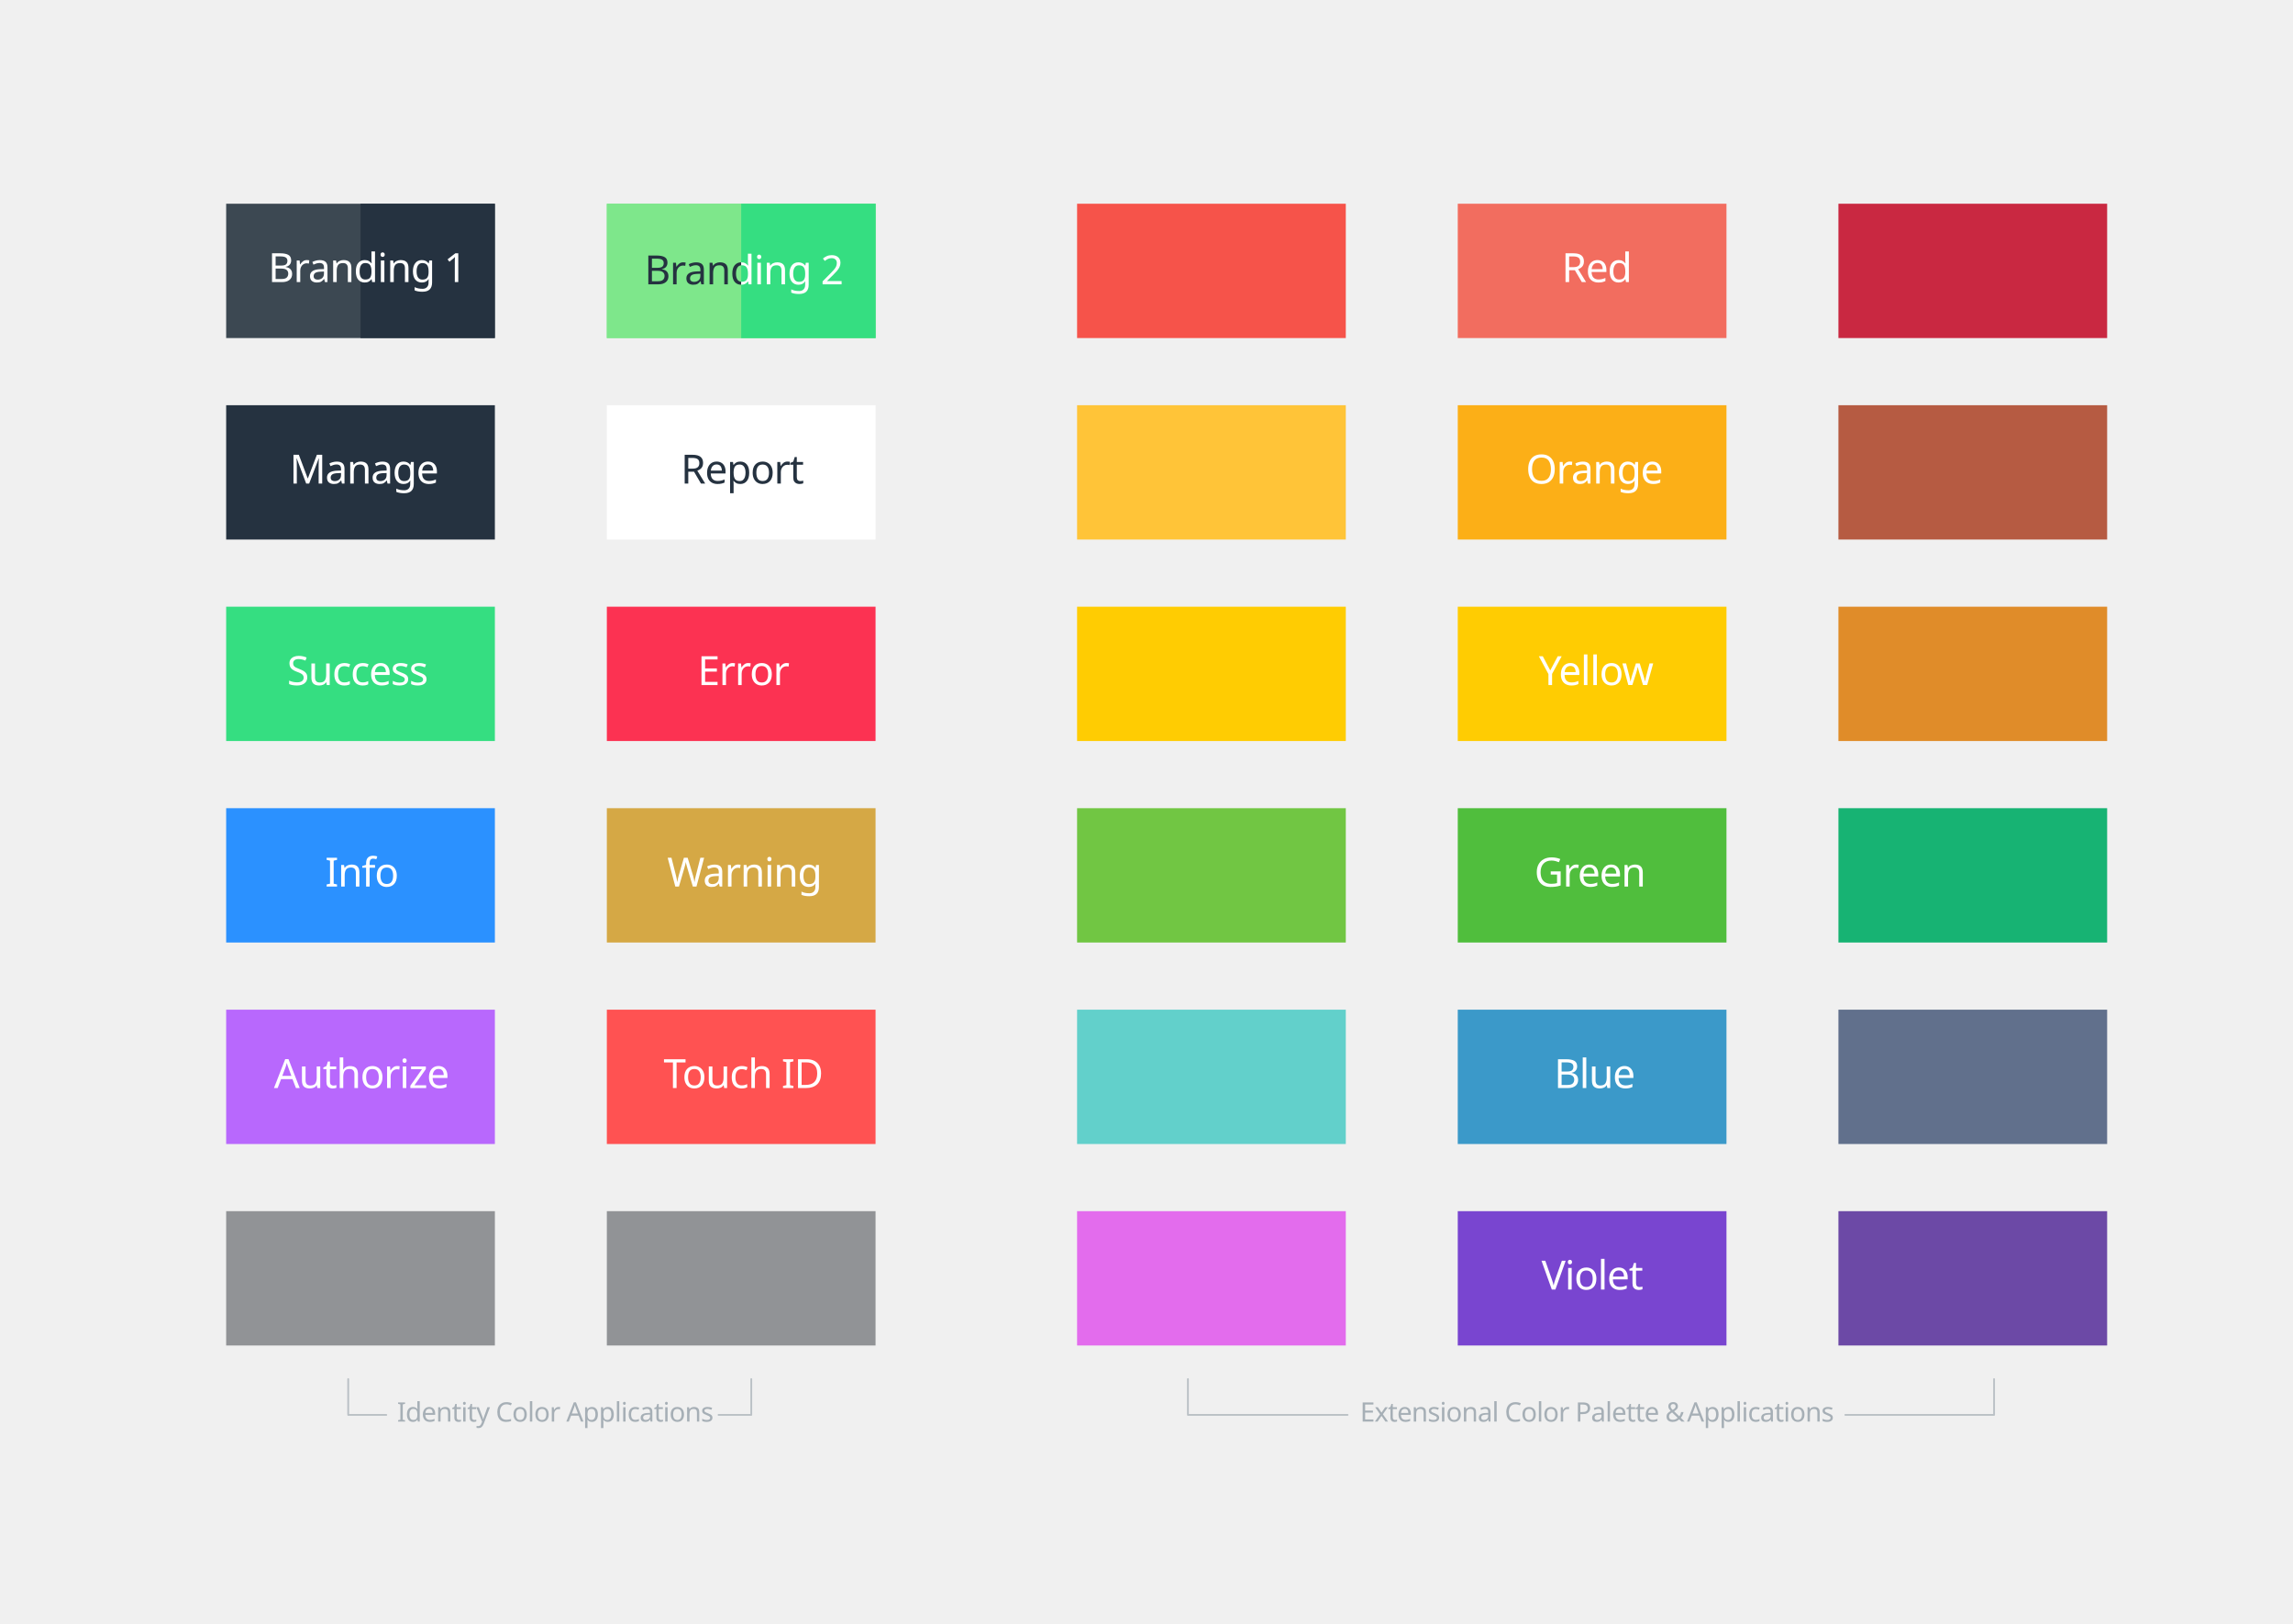
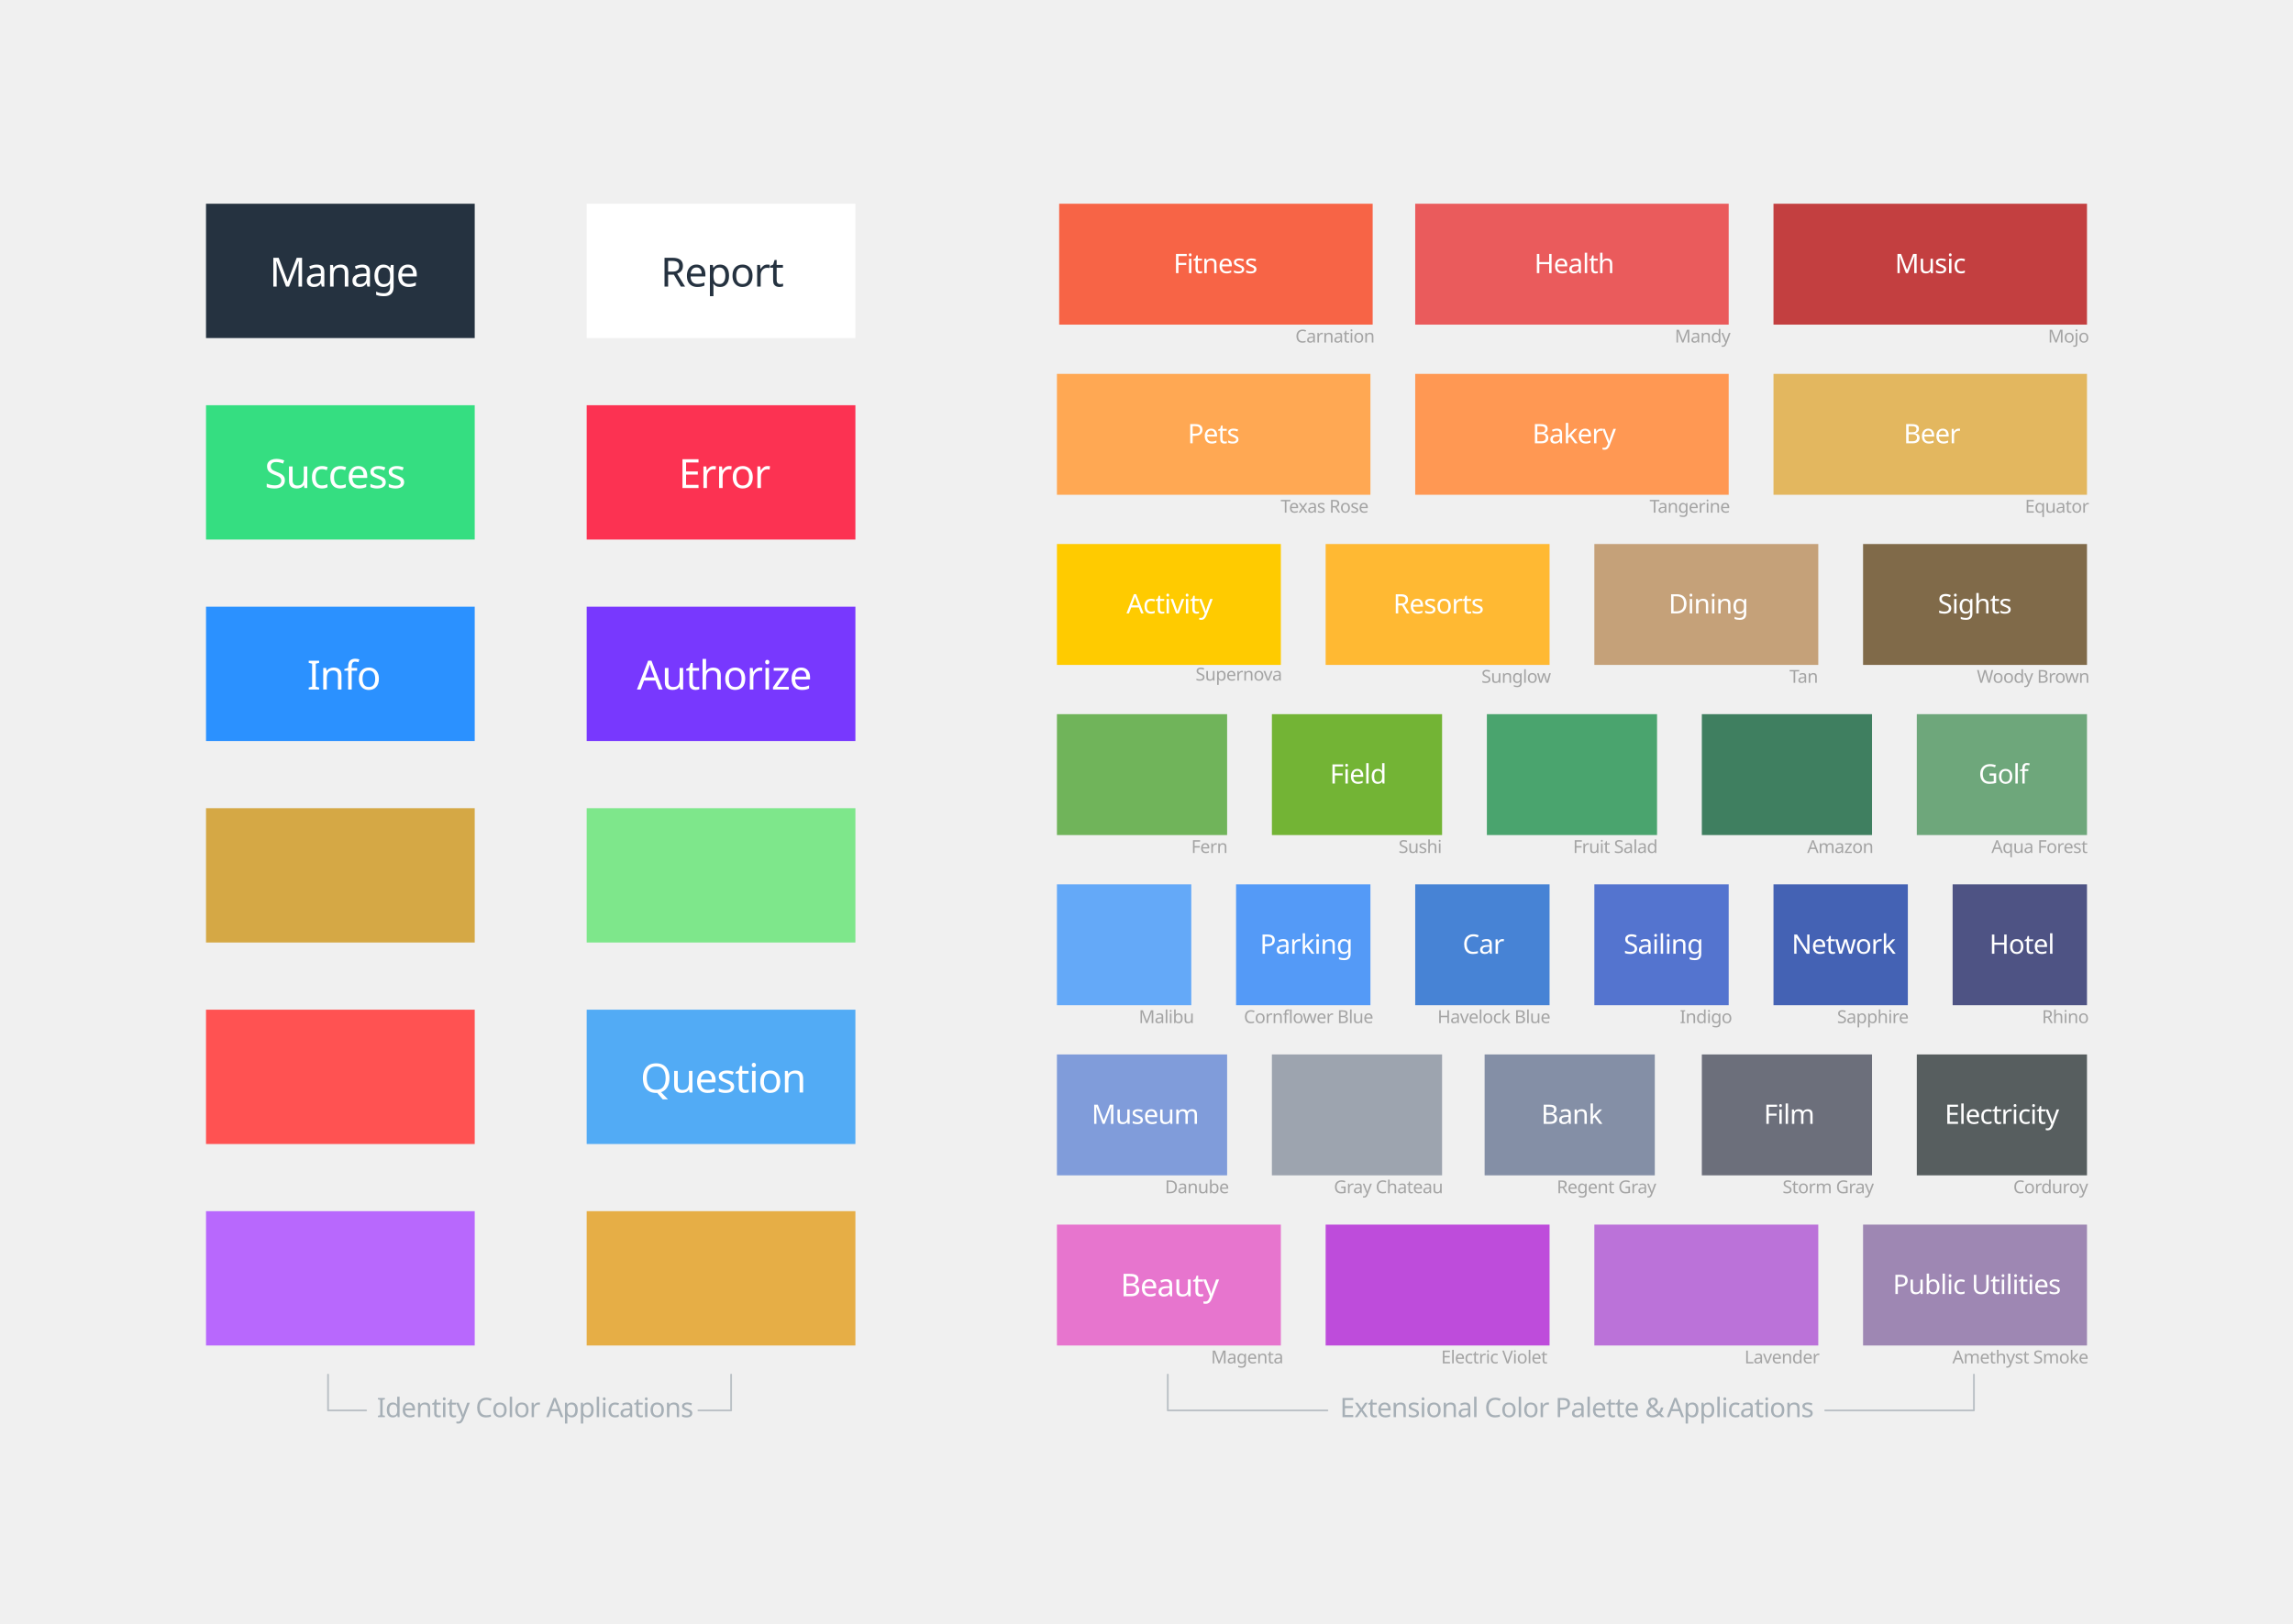
- <svg xmlns="http://www.w3.org/2000/svg" xmlns:xlink="http://www.w3.org/1999/xlink" width="1024px" height="725px" viewBox="0 0 1024 725" version="1.1">
-   <defs>
-     <rect id="path-1" x="0" y="0" width="60" height="60" />
-     <rect id="path-3" x="0" y="0" width="60" height="60" />
-   </defs>
+ <svg xmlns="http://www.w3.org/2000/svg" width="1024px" height="725px" viewBox="0 0 1024 725" version="1.1">
+   <defs />
  <g id="Identity" stroke="none" stroke-width="1" fill="none" fill-rule="evenodd">
-     <g id="Color-Applications" transform="translate(9, 0)">
-       <rect id="Color" fill="#919396" x="262" y="541" width="120" height="60" />
-       <rect id="Color" fill="#FF5252" x="262" y="451" width="120" height="60" />
-       <rect id="Color" fill="#D5A845" x="262" y="361" width="120" height="60" />
-       <rect id="Color" fill="#FC3252" x="262" y="271" width="120" height="60" />
-       <rect id="Color" fill="#919396" x="92" y="541" width="120" height="60" />
-       <rect id="Color" fill="#B868FD" x="92" y="451" width="120" height="60" />
-       <rect id="Color" fill="#2B91FF" x="92" y="361" width="120" height="60" />
-       <rect id="Color" fill="#35DE81" x="92" y="271" width="120" height="60" />
-       <rect id="Color" fill="#7945D0" x="642" y="541" width="120" height="60" />
-       <rect id="Color" fill="#E36CED" x="472" y="541" width="120" height="60" />
-       <rect id="Color" fill="#6C49A6" x="812" y="541" width="120" height="60" />
-       <text id="Violet" font-family="SFUIText-Light, SF UI Text" font-size="18" font-weight="300" letter-spacing="-0.432" fill="#FFFFFF">
-         <tspan x="679.399" y="576">Violet</tspan>
-       </text>
-       <rect id="Color" fill="#3B99C9" x="642" y="451" width="120" height="60" />
-       <rect id="Color" fill="#62D0CB" x="472" y="451" width="120" height="60" />
-       <rect id="Color" fill="#61708C" x="812" y="451" width="120" height="60" />
-       <text id="Blue" font-family="SFUIText-Light, SF UI Text" font-size="18" font-weight="300" letter-spacing="-0.432" fill="#FFFFFF">
-         <tspan x="685.017" y="486">Blue</tspan>
-       </text>
-       <rect id="Color" fill="#50BE3D" x="642" y="361" width="120" height="60" />
-       <rect id="Color" fill="#71C643" x="472" y="361" width="120" height="60" />
-       <rect id="Color" fill="#17B373" x="812" y="361" width="120" height="60" />
-       <text id="Green" font-family="SFUIText-Light, SF UI Text" font-size="18" font-weight="300" letter-spacing="-0.432" fill="#FFFFFF">
-         <tspan x="676.193" y="396">Green</tspan>
-       </text>
-       <rect id="Color" fill="#FFCC02" x="642" y="271" width="120" height="60" />
-       <rect id="Color" fill="#FFCC02" x="472" y="271" width="120" height="60" />
-       <rect id="Color" fill="#E08C29" x="812" y="271" width="120" height="60" />
-       <text id="Yellow" font-family="SFUIText-Light, SF UI Text" font-size="18" font-weight="300" letter-spacing="-0.432" fill="#FFFFFF">
-         <tspan x="678.213" y="306">Yellow</tspan>
-       </text>
-       <rect id="Color" fill="#FCAF17" x="642" y="181" width="120" height="60" />
-       <rect id="Color" fill="#FFC438" x="472" y="181" width="120" height="60" />
-       <rect id="Color" fill="#B65B42" x="812" y="181" width="120" height="60" />
-       <text id="Orange" font-family="SFUIText-Light, SF UI Text" font-size="18" font-weight="300" letter-spacing="-0.432" fill="#FFFFFF">
-         <tspan x="672.363" y="216">Orange</tspan>
-       </text>
-       <rect id="Color" fill="#F26D5F" x="642" y="91" width="120" height="60" />
-       <rect id="Color" fill="#F6534A" x="472" y="91" width="120" height="60" />
-       <rect id="Color" fill="#C92841" x="812" y="91" width="120" height="60" />
-       <text id="Red" font-family="SFUIText-Light, SF UI Text" font-size="18" font-weight="300" letter-spacing="-0.432" fill="#FFFFFF">
-         <tspan x="688.375" y="126">Red</tspan>
-       </text>
-       <rect id="Color" fill="#3C4852" x="92" y="91" width="120" height="60" />
-       <rect id="Color" fill="#253240" x="152" y="91" width="60" height="60" />
-       <rect id="Color" fill="#253240" x="92" y="181" width="120" height="60" />
-       <text id="Branding-1" font-family="SFUIText-Light, SF UI Text" font-size="18" font-weight="300" letter-spacing="-0.45" fill="#FFFFFF">
-         <tspan x="110.726" y="126">Branding 1</tspan>
-       </text>
-       <text id="Manage" font-family="SFUIText-Light, SF UI Text" font-size="18" font-weight="300" letter-spacing="-0.432" fill="#FFFFFF">
-         <tspan x="120.314" y="216">Manage</tspan>
-       </text>
-       <text id="Success" font-family="SFUIText-Light, SF UI Text" font-size="18" font-weight="300" letter-spacing="-0.432" fill="#FFFFFF">
-         <tspan x="119.193" y="306">Success</tspan>
-       </text>
-       <text id="Warning" font-family="SFUIText-Light, SF UI Text" font-size="18" font-weight="300" letter-spacing="-0.432" fill="#FFFFFF">
-         <tspan x="288.949" y="396">Warning</tspan>
-       </text>
-       <text id="Authorize" font-family="SFUIText-Light, SF UI Text" font-size="18" font-weight="300" letter-spacing="-0.432" fill="#FFFFFF">
-         <tspan x="113.353" y="486">Authorize</tspan>
-       </text>
-       <text id="Touch-ID" font-family="SFUIText-Light, SF UI Text" font-size="18" font-weight="300" letter-spacing="-0.432" fill="#FFFFFF">
-         <tspan x="287.332" y="486">Touch ID</tspan>
-       </text>
-       <text id="Info" font-family="SFUIText-Light, SF UI Text" font-size="18" font-weight="300" letter-spacing="-0.432" fill="#FFFFFF">
-         <tspan x="136.154" y="396">Info</tspan>
-       </text>
-       <text id="Error" font-family="SFUIText-Light, SF UI Text" font-size="18" font-weight="300" letter-spacing="-0.432" fill="#FFFFFF">
-         <tspan x="302.522" y="306">Error</tspan>
-       </text>
-       <rect id="Color" fill="#FFFFFF" x="262" y="181" width="120" height="60" />
-       <text id="Report" font-family="SFUIText-Light, SF UI Text" font-size="18" font-weight="300" letter-spacing="-0.432" fill="#253240">
-         <tspan x="295.013" y="216">Report</tspan>
-       </text>
-       <rect id="Color" fill="#35DE81" x="322" y="91" width="60" height="60" />
-       <rect id="Color" fill="#7EE78B" x="262" y="91" width="120" height="60" />
-       <g id="Group" transform="translate(262, 91)">
-         <mask id="mask-2" fill="white">
-           <use xlink:href="#path-1" />
-         </mask>
-         <use id="Color" fill="#7EE78B" xlink:href="#path-1" />
-         <text id="Branding-2" mask="url(#mask-2)" font-family="SFUIText-Light, SF UI Text" font-size="18" font-weight="300" letter-spacing="-0.432" fill="#253240">
-           <tspan x="16.778" y="36">Branding 2</tspan>
-         </text>
-       </g>
-       <g id="Group" transform="translate(322, 91)">
-         <mask id="mask-4" fill="white">
-           <use xlink:href="#path-3" />
-         </mask>
-         <use id="Color" fill="#35DE81" xlink:href="#path-3" />
-         <text id="Branding-2" mask="url(#mask-4)" font-family="SFUIText-Light, SF UI Text" font-size="18" font-weight="300" letter-spacing="-0.432" fill="#FFFFFF">
-           <tspan x="-43.222" y="36">Branding 2</tspan>
-         </text>
-       </g>
-       <g id="Note-1" transform="translate(146, 616)">
-         <text id="Identity-Color-Appli" opacity="0.5" font-family="SFUIText-Light, SF UI Text" font-size="12" font-weight="300" letter-spacing="-0.288" fill="#5B6D7B">
-           <tspan x="22.306" y="19">Identity Color Applications</tspan>
-         </text>
-         <polyline id="Line" stroke="#5B6D7B" stroke-width="0.8" stroke-linecap="round" stroke-linejoin="round" opacity="0.36" transform="translate(8.998765, 8) scale(1, -1) translate(-8.998765, -8) " points="0.5 16 0.5 1.11022302e-16 17.498 1.11022302e-16" />
-         <polyline id="Line" stroke="#5B6D7B" stroke-width="0.8" stroke-linecap="round" stroke-linejoin="round" opacity="0.36" transform="translate(173.1924, 8) scale(1, -1) translate(-173.1924, -8) " points="180.5 16 180.5 0 165.885 1.78983552e-15" />
-       </g>
-       <g id="Note-2" transform="translate(521, 616)">
+     <g id="Color-Applications">
+       <g id="Extensional-Color-Group" transform="translate(832, 547)">
+         <rect id="Color" fill="#9E87B3" x="0" y="0" width="100" height="54" />
+         <text id="Public-Utilities" font-family="SFUIText-Light, SF UI Text" font-size="12" font-weight="300" letter-spacing="-0.288" fill="#FFFFFF">
+           <tspan x="13.288" y="31">Public Utilities</tspan>
+         </text>
+         <text id="Amethyst-Smoke" font-family="SFUIText-Light, SF UI Text" font-size="8" font-weight="300" letter-spacing="-0.192" fill-opacity="0.32" fill="#000000">
+           <tspan x="39.879" y="62">Amethyst Smoke</tspan>
+         </text>
+       </g>
+       <g id="Extensional-Color-Group" transform="translate(712, 547)">
+         <rect id="Color" fill="#BB72D9" x="0" y="0" width="100" height="54" />
+         <text id="Lavender" font-family="SFUIText-Light, SF UI Text" font-size="8" font-weight="300" letter-spacing="-0.192" fill-opacity="0.32" fill="#000000">
+           <tspan x="67.04" y="62">Lavender</tspan>
+         </text>
+       </g>
+       <g id="Extensional-Color-Group" transform="translate(592, 547)">
+         <rect id="Color" fill="#BE4CDB" x="0" y="0" width="100" height="54" />
+         <text id="Electric-Violet" font-family="SFUIText-Light, SF UI Text" font-size="8" font-weight="300" letter-spacing="-0.192" fill-opacity="0.32" fill="#000000">
+           <tspan x="51.56" y="62">Electric Violet</tspan>
+         </text>
+       </g>
+       <g id="Extensional-Color-Group" transform="translate(472, 547)">
+         <rect id="Color" fill="#E775CE" x="0" y="0" width="100" height="54" />
+         <text id="Beauty" font-family="SFUIText-Light, SF UI Text" font-size="14" font-weight="300" letter-spacing="-0.336" fill="#FFFFFF">
+           <tspan x="28.402" y="32">Beauty</tspan>
+         </text>
+         <text id="Magenta" font-family="SFUIText-Light, SF UI Text" font-size="8" font-weight="300" letter-spacing="-0.192" fill-opacity="0.32" fill="#000000">
+           <tspan x="68.817" y="62">Magenta</tspan>
+         </text>
+       </g>
+       <g id="Extensional-Color-Group" transform="translate(856, 471)">
+         <text id="Corduroy" font-family="SFUIText-Light, SF UI Text" font-size="8" font-weight="300" letter-spacing="-0.192" fill-opacity="0.32" fill="#000000">
+           <tspan x="43.067" y="62">Corduroy</tspan>
+         </text>
+         <rect id="Color" fill="#575E5F" x="0" y="0" width="76" height="54" />
+         <text id="Electricity" font-family="SFUIText-Light, SF UI Text" font-size="12" font-weight="300" letter-spacing="-0.288" fill="#FFFFFF">
+           <tspan x="12.46" y="31">Electricity</tspan>
+         </text>
+       </g>
+       <g id="Extensional-Color-Group" transform="translate(760, 471)">
+         <text id="Storm-Gray" font-family="SFUIText-Light, SF UI Text" font-size="8" font-weight="300" letter-spacing="-0.192" fill-opacity="0.32" fill="#000000">
+           <tspan x="36.041" y="62">Storm Gray</tspan>
+         </text>
+         <rect id="Color" fill="#6C6F7B" x="0" y="0" width="76" height="54" />
+         <text id="Film" font-family="SFUIText-Light, SF UI Text" font-size="12" font-weight="300" letter-spacing="-0.288" fill="#FFFFFF">
+           <tspan x="27.662" y="31">Film</tspan>
+         </text>
+       </g>
+       <g id="Extensional-Color-Group" transform="translate(663, 471)">
+         <text id="Regent-Gray" font-family="SFUIText-Light, SF UI Text" font-size="8" font-weight="300" letter-spacing="-0.192" fill-opacity="0.32" fill="#000000">
+           <tspan x="32.198" y="62">Regent Gray</tspan>
+         </text>
+         <rect id="Color" fill="#848FA6" x="0" y="0" width="76" height="54" />
+         <text id="Bank" font-family="SFUIText-Light, SF UI Text" font-size="12" font-weight="300" letter-spacing="-0.288" fill="#FFFFFF">
+           <tspan x="25.224" y="31">Bank</tspan>
+         </text>
+       </g>
+       <g id="Extensional-Color-Group" transform="translate(568, 471)">
+         <text id="Gray-Chateau" font-family="SFUIText-Light, SF UI Text" font-size="8" font-weight="300" letter-spacing="-0.192" fill-opacity="0.32" fill="#000000">
+           <tspan x="27.675" y="62">Gray Chateau</tspan>
+         </text>
+         <rect id="Color" fill="#9DA4AF" x="0" y="0" width="76" height="54" />
+       </g>
+       <g id="Extensional-Color-Group" transform="translate(472, 471)">
+         <text id="Danube" font-family="SFUIText-Light, SF UI Text" font-size="8" font-weight="300" letter-spacing="-0.192" fill-opacity="0.32" fill="#000000">
+           <tspan x="48.218" y="62">Danube</tspan>
+         </text>
+         <rect id="Color" fill="#809CDA" x="0" y="0" width="76" height="54" />
+         <text id="Museum" font-family="SFUIText-Light, SF UI Text" font-size="12" font-weight="300" letter-spacing="-0.288" fill="#FFFFFF">
+           <tspan x="15.484" y="31">Museum</tspan>
+         </text>
+       </g>
+       <g id="Extensional-Color-Group" transform="translate(872, 395)">
+         <text id="Rhino" font-family="SFUIText-Light, SF UI Text" font-size="8" font-weight="300" letter-spacing="-0.192" fill-opacity="0.32" fill="#000000">
+           <tspan x="39.87" y="62">Rhino</tspan>
+         </text>
+         <rect id="Color" fill="#4E5384" x="0" y="0" width="60" height="54" />
+         <text id="Hotel" font-family="SFUIText-Light, SF UI Text" font-size="12" font-weight="300" letter-spacing="-0.288" fill="#FFFFFF">
+           <tspan x="16.387" y="31">Hotel</tspan>
+         </text>
+       </g>
+       <g id="Extensional-Color-Group" transform="translate(792, 395)">
+         <text id="Sapphire" font-family="SFUIText-Light, SF UI Text" font-size="8" font-weight="300" letter-spacing="-0.192" fill-opacity="0.32" fill="#000000">
+           <tspan x="28.38" y="62">Sapphire</tspan>
+         </text>
+         <rect id="Color" fill="#4462B4" x="0" y="0" width="60" height="54" />
+         <text id="Network" font-family="SFUIText-Light, SF UI Text" font-size="12" font-weight="300" letter-spacing="-0.288" fill="#FFFFFF">
+           <tspan x="8.114" y="31">Network</tspan>
+         </text>
+       </g>
+       <g id="Extensional-Color-Group" transform="translate(712, 395)">
+         <text id="Indigo" font-family="SFUIText-Light, SF UI Text" font-size="8" font-weight="300" letter-spacing="-0.192" fill-opacity="0.32" fill="#000000">
+           <tspan x="38.164" y="62">Indigo</tspan>
+         </text>
+         <rect id="Color" fill="#5474CF" x="0" y="0" width="60" height="54" />
+         <text id="Sailing" font-family="SFUIText-Light, SF UI Text" font-size="12" font-weight="300" letter-spacing="-0.288" fill="#FFFFFF">
+           <tspan x="13.074" y="31">Sailing</tspan>
+         </text>
+       </g>
+       <g id="Extensional-Color-Group" transform="translate(632, 395)">
+         <text id="Havelock-Blue" font-family="SFUIText-Light, SF UI Text" font-size="8" font-weight="300" letter-spacing="-0.192" fill-opacity="0.32" fill="#000000">
+           <tspan x="9.93" y="62">Havelock Blue</tspan>
+         </text>
+         <rect id="Color" fill="#4783D5" x="0" y="0" width="60" height="54" />
+         <text id="Car" font-family="SFUIText-Light, SF UI Text" font-size="12" font-weight="300" letter-spacing="-0.288" fill="#FFFFFF">
+           <tspan x="21.135" y="31">Car</tspan>
+         </text>
+       </g>
+       <g id="Extensional-Color-Group" transform="translate(552, 395)">
+         <text id="Cornflower-Blue" font-family="SFUIText-Light, SF UI Text" font-size="8" font-weight="300" letter-spacing="-0.192" fill-opacity="0.32" fill="#000000">
+           <tspan x="3.478" y="62">Cornflower Blue</tspan>
+         </text>
+         <rect id="Color" fill="#549AF7" x="0" y="0" width="60" height="54" />
+         <text id="Parking" font-family="SFUIText-Light, SF UI Text" font-size="12" font-weight="300" letter-spacing="-0.288" fill="#FFFFFF">
+           <tspan x="10.654" y="31">Parking</tspan>
+         </text>
+       </g>
+       <g id="Extensional-Color-Group" transform="translate(472, 395)">
+         <text id="Malibu" font-family="SFUIText-Light, SF UI Text" font-size="8" font-weight="300" letter-spacing="-0.192" fill-opacity="0.32" fill="#000000">
+           <tspan x="36.543" y="62">Malibu</tspan>
+         </text>
+         <rect id="Color" fill="#64A9F8" x="0" y="0" width="60" height="54" />
+       </g>
+       <g id="Extensional-Color-Group" transform="translate(856, 319)">
+         <text id="Aqua-Forest" font-family="SFUIText-Light, SF UI Text" font-size="8" font-weight="300" letter-spacing="-0.192" fill-opacity="0.32" fill="#000000">
+           <tspan x="33.319" y="62">Aqua Forest</tspan>
+         </text>
+         <rect id="Color" fill="#6EA77B" x="0" y="0" width="76" height="54" />
+         <text id="Golf" font-family="SFUIText-Light, SF UI Text" font-size="12" font-weight="300" letter-spacing="-0.288" fill="#FFFFFF">
+           <tspan x="27.589" y="31">Golf</tspan>
+         </text>
+       </g>
+       <g id="Extensional-Color-Group" transform="translate(760, 319)">
+         <text id="Amazon" font-family="SFUIText-Light, SF UI Text" font-size="8" font-weight="300" letter-spacing="-0.192" fill-opacity="0.32" fill="#000000">
+           <tspan x="47.05" y="62">Amazon</tspan>
+         </text>
+         <rect id="Color" fill="#3F7F60" x="0" y="0" width="76" height="54" />
+       </g>
+       <g id="Extensional-Color-Group" transform="translate(664, 319)">
+         <text id="Fruit-Salad" font-family="SFUIText-Light, SF UI Text" font-size="8" font-weight="300" letter-spacing="-0.192" fill-opacity="0.32" fill="#000000">
+           <tspan x="38.467" y="62">Fruit Salad</tspan>
+         </text>
+         <rect id="Color" fill="#4AA46E" x="0" y="0" width="76" height="54" />
+       </g>
+       <g id="Extensional-Color-Group" transform="translate(568, 319)">
+         <text id="Sushi" font-family="SFUIText-Light, SF UI Text" font-size="8" font-weight="300" letter-spacing="-0.192" fill-opacity="0.32" fill="#000000">
+           <tspan x="56.55" y="62">Sushi</tspan>
+         </text>
+         <rect id="Color" fill="#73B435" x="0" y="0" width="76" height="54" />
+         <text id="Field" font-family="SFUIText-Light, SF UI Text" font-size="12" font-weight="300" letter-spacing="-0.288" fill="#FFFFFF">
+           <tspan x="25.878" y="31">Field</tspan>
+         </text>
+       </g>
+       <g id="Extensional-Color-Group" transform="translate(472, 319)">
+         <text id="Fern" font-family="SFUIText-Light, SF UI Text" font-size="8" font-weight="300" letter-spacing="-0.192" fill-opacity="0.32" fill="#000000">
+           <tspan x="59.975" y="62">Fern</tspan>
+         </text>
+         <rect id="Color" fill="#70B45A" x="0" y="0" width="76" height="54" />
+       </g>
+       <g id="Extensional-Color-Group" transform="translate(832, 243)">
+         <text id="Woody-Brown" font-family="SFUIText-Light, SF UI Text" font-size="8" font-weight="300" letter-spacing="-0.192" fill-opacity="0.32" fill="#000000">
+           <tspan x="50.807" y="62">Woody Brown</tspan>
+         </text>
+         <rect id="Color" fill="#806A49" x="0" y="0" width="100" height="54" />
+         <text id="Sights" font-family="SFUIText-Light, SF UI Text" font-size="12" font-weight="300" letter-spacing="-0.288" fill="#FFFFFF">
+           <tspan x="33.359" y="31">Sights</tspan>
+         </text>
+       </g>
+       <g id="Extensional-Color-Group" transform="translate(712, 243)">
+         <rect id="Color" fill="#C5A179" x="0" y="0" width="100" height="54" />
+         <text id="Dining" font-family="SFUIText-Light, SF UI Text" font-size="12" font-weight="300" letter-spacing="-0.288" fill="#FFFFFF">
+           <tspan x="33.119" y="31">Dining</tspan>
+         </text>
+         <text id="Tan" font-family="SFUIText-Light, SF UI Text" font-size="8" font-weight="300" letter-spacing="-0.192" fill-opacity="0.32" fill="#000000">
+           <tspan x="87.123" y="62">Tan</tspan>
+         </text>
+       </g>
+       <g id="Extensional-Color-Group" transform="translate(592, 243)">
+         <rect id="Color" fill="#FFB933" x="0" y="0" width="100" height="54" />
+         <text id="Resorts" font-family="SFUIText-Light, SF UI Text" font-size="12" font-weight="300" letter-spacing="-0.288" fill="#FFFFFF">
+           <tspan x="30.159" y="31">Resorts</tspan>
+         </text>
+         <text id="Sunglow" font-family="SFUIText-Light, SF UI Text" font-size="8" font-weight="300" letter-spacing="-0.192" fill-opacity="0.32" fill="#000000">
+           <tspan x="69.559" y="62">Sunglow</tspan>
+         </text>
+       </g>
+       <g id="Extensional-Color-Group" transform="translate(472, 243)">
+         <text id="Supernova" font-family="SFUIText-Light, SF UI Text" font-size="8" font-weight="300" letter-spacing="-0.192" fill-opacity="0.32" fill="#000000">
+           <tspan x="61.896" y="61">Supernova</tspan>
+         </text>
+         <rect id="Color" fill="#FFCB00" x="0" y="0" width="100" height="54" />
+         <text id="Activity" font-family="SFUIText-Light, SF UI Text" font-size="12" font-weight="300" letter-spacing="-0.288" fill="#FFFFFF">
+           <tspan x="31.056" y="31">Activity</tspan>
+         </text>
+       </g>
+       <g id="Extensional-Color-Group" transform="translate(792, 167)">
+         <text id="Equator" font-family="SFUIText-Light, SF UI Text" font-size="8" font-weight="300" letter-spacing="-0.192" fill-opacity="0.32" fill="#000000">
+           <tspan x="112.293" y="62">Equator</tspan>
+         </text>
+         <rect id="Color" fill="#E3B75F" x="0" y="0" width="140" height="54" />
+         <text id="Beer" font-family="SFUIText-Light, SF UI Text" font-size="12" font-weight="300" letter-spacing="-0.288" fill="#FFFFFF">
+           <tspan x="58.095" y="31">Beer</tspan>
+         </text>
+       </g>
+       <g id="Extensional-Color-Group" transform="translate(632, 167)">
+         <rect id="Color" fill="#FF9853" x="0" y="0" width="140" height="54" />
+         <text id="Bakery" font-family="SFUIText-Light, SF UI Text" font-size="12" font-weight="300" letter-spacing="-0.288" fill="#FFFFFF">
+           <tspan x="52.295" y="31">Bakery</tspan>
+         </text>
+         <text id="Tangerine" font-family="SFUIText-Light, SF UI Text" font-size="8" font-weight="300" letter-spacing="-0.192" fill-opacity="0.32" fill="#000000">
+           <tspan x="104.681" y="62">Tangerine</tspan>
+         </text>
+       </g>
+       <g id="Extensional-Color-Group" transform="translate(472, 167)">
+         <text id="Texas-Rose" font-family="SFUIText-Light, SF UI Text" font-size="8" font-weight="300" letter-spacing="-0.192" fill-opacity="0.32" fill="#000000">
+           <tspan x="99.916" y="62">Texas Rose</tspan>
+         </text>
+         <rect id="Color" fill="#FFA853" x="0" y="0" width="140" height="54" />
+         <text id="Pets" font-family="SFUIText-Light, SF UI Text" font-size="12" font-weight="300" letter-spacing="-0.288" fill="#FFFFFF">
+           <tspan x="58.371" y="31">Pets</tspan>
+         </text>
+       </g>
+       <g id="Extensional-Color-Group" transform="translate(792, 91)">
+         <text id="Mojo" font-family="SFUIText-Light, SF UI Text" font-size="8" font-weight="300" letter-spacing="-0.192" fill-opacity="0.32" fill="#000000">
+           <tspan x="122.577" y="62">Mojo</tspan>
+         </text>
+         <rect id="Color" fill="#C33F40" x="0" y="0" width="140" height="54" />
+         <text id="Music" font-family="SFUIText-Light, SF UI Text" font-size="12" font-weight="300" letter-spacing="-0.288" fill="#FFFFFF">
+           <tspan x="54.205" y="31">Music</tspan>
+         </text>
+       </g>
+       <g id="Extensional-Color-Group" transform="translate(632, 91)">
+         <rect id="Color" fill="#EA5B5C" x="0" y="0" width="140" height="54" />
+         <text id="Health" font-family="SFUIText-Light, SF UI Text" font-size="12" font-weight="300" letter-spacing="-0.288" fill="#FFFFFF">
+           <tspan x="53.171" y="31">Health</tspan>
+         </text>
+         <text id="Mandy" font-family="SFUIText-Light, SF UI Text" font-size="8" font-weight="300" letter-spacing="-0.192" fill-opacity="0.32" fill="#000000">
+           <tspan x="115.909" y="62">Mandy</tspan>
+         </text>
+       </g>
+       <g id="Extensional-Color-Group" transform="translate(473, 91)">
+         <rect id="Color" fill="#F76446" x="0" y="0" width="140" height="54" />
+         <text id="Fitness" font-family="SFUIText-Light, SF UI Text" font-size="12" font-weight="300" letter-spacing="-0.288" fill="#FFFFFF">
+           <tspan x="51.025" y="31">Fitness</tspan>
+         </text>
+         <text id="Carnation" font-family="SFUIText-Light, SF UI Text" font-size="8" font-weight="300" letter-spacing="-0.192" fill-opacity="0.32" fill="#000000">
+           <tspan x="105.482" y="62">Carnation</tspan>
+         </text>
+       </g>
+       <rect id="Color" fill="#E6AE46" x="262" y="541" width="120" height="60" />
+       <rect id="Color" fill="#B868FD" x="92" y="541" width="120" height="60" />
+       <g id="Color-Group" transform="translate(262, 451)">
+         <rect id="Color" fill="#52ABF5" x="0" y="0" width="120" height="60" />
+         <text id="Question" font-family="SFUIText-Light, SF UI Text" font-size="18" font-weight="300" letter-spacing="-0.432" fill="#FFFFFF">
+           <tspan x="24.01" y="37">Question</tspan>
+         </text>
+       </g>
+       <rect id="Color" fill="#FF5252" x="92" y="451" width="120" height="60" />
+       <g id="Color-Group" transform="translate(262, 361)" fill="#7EE78B">
+         <rect id="Color" x="0" y="0" width="120" height="60" />
+       </g>
+       <g id="Color-Group" transform="translate(92, 361)" fill="#D5A845">
+         <rect id="Color" x="0" y="0" width="120" height="60" />
+       </g>
+       <g id="Color-Group" transform="translate(262, 271)">
+         <rect id="Color" fill="#7838FE" x="0" y="0" width="120" height="60" />
+         <text id="Authorize" font-family="SFUIText-Light, SF UI Text" font-size="18" font-weight="300" letter-spacing="-0.45" fill="#FFFFFF">
+           <tspan x="22.434" y="37">Authorize</tspan>
+         </text>
+       </g>
+       <g id="Color-Group" transform="translate(92, 271)">
+         <rect id="Color" fill="#2B91FF" x="0" y="0" width="120" height="60" />
+         <text id="Info" font-family="SFUIText-Light, SF UI Text" font-size="18" font-weight="300" letter-spacing="-0.432" fill="#FFFFFF">
+           <tspan x="45.154" y="37">Info</tspan>
+         </text>
+       </g>
+       <g id="Color-Group" transform="translate(262, 181)">
+         <rect id="Color" fill="#FC3252" x="0" y="0" width="120" height="60" />
+         <text id="Error" font-family="SFUIText-Light, SF UI Text" font-size="18" font-weight="300" letter-spacing="-0.432" fill="#FFFFFF">
+           <tspan x="41.022" y="37">Error</tspan>
+         </text>
+       </g>
+       <g id="Color-Group" transform="translate(92, 181)">
+         <rect id="Color" fill="#35DE81" x="0" y="0" width="120" height="60" />
+         <text id="Success" font-family="SFUIText-Light, SF UI Text" font-size="18" font-weight="300" letter-spacing="-0.432" fill="#FFFFFF">
+           <tspan x="26.193" y="37">Success</tspan>
+         </text>
+       </g>
+       <g id="Color-Group" transform="translate(262, 91)">
+         <rect id="Color" fill="#FFFFFF" x="0" y="0" width="120" height="60" />
+         <text id="Report" font-family="SFUIText-Light, SF UI Text" font-size="18" font-weight="300" letter-spacing="-0.432" fill="#253240">
+           <tspan x="33.013" y="37">Report</tspan>
+         </text>
+       </g>
+       <g id="Color-Group" transform="translate(92, 91)">
+         <rect id="Color" fill="#253240" x="0" y="0" width="120" height="60" />
+         <text id="Manage" font-family="SFUIText-Light, SF UI Text" font-size="18" font-weight="300" letter-spacing="-0.432" fill="#FFFFFF">
+           <tspan x="28.314" y="37">Manage</tspan>
+         </text>
+       </g>
+       <g id="Note-2" transform="translate(521, 614)">
        <text id="Extensional-Color-Pa" opacity="0.5" font-family="SFUIText-Light, SF UI Text" font-size="12" font-weight="300" letter-spacing="-0.288" fill="#5B6D7B">
          <tspan x="77.384" y="19">Extensional Color Palette &amp; </tspan>
          <tspan x="223.38" y="19" letter-spacing="-0.3">Applications</tspan>
        </text>
        <polyline id="Line" stroke="#5B6D7B" stroke-width="0.8" stroke-linecap="round" stroke-linejoin="round" opacity="0.36" transform="translate(36.14539, 8) scale(1, -1) translate(-36.14539, -8) " points="0.5 16 0.5 0 71.791 0" />
        <polyline id="Line" stroke="#5B6D7B" stroke-width="0.8" stroke-linecap="round" stroke-linejoin="round" opacity="0.36" transform="translate(327.2909, 8) scale(1, -1) translate(-327.2909, -8) " points="360.5 16 360.5 0 294.082 8.13389064e-15" />
      </g>
+       <g id="Note-1" transform="translate(146, 614)">
+         <text id="Identity-Color-Appli" opacity="0.5" font-family="SFUIText-Light, SF UI Text" font-size="12" font-weight="300" letter-spacing="-0.288" fill="#5B6D7B">
+           <tspan x="22.306" y="19">Identity Color Applications</tspan>
+         </text>
+         <polyline id="Line" stroke="#5B6D7B" stroke-width="0.8" stroke-linecap="round" stroke-linejoin="round" opacity="0.36" transform="translate(8.998765, 8) scale(1, -1) translate(-8.998765, -8) " points="0.5 16 0.5 1.11022302e-16 17.498 1.11022302e-16" />
+         <polyline id="Line" stroke="#5B6D7B" stroke-width="0.8" stroke-linecap="round" stroke-linejoin="round" opacity="0.36" transform="translate(173.1924, 8) scale(1, -1) translate(-173.1924, -8) " points="180.5 16 180.5 0 165.885 1.78983552e-15" />
+       </g>
    </g>
  </g>
</svg>
